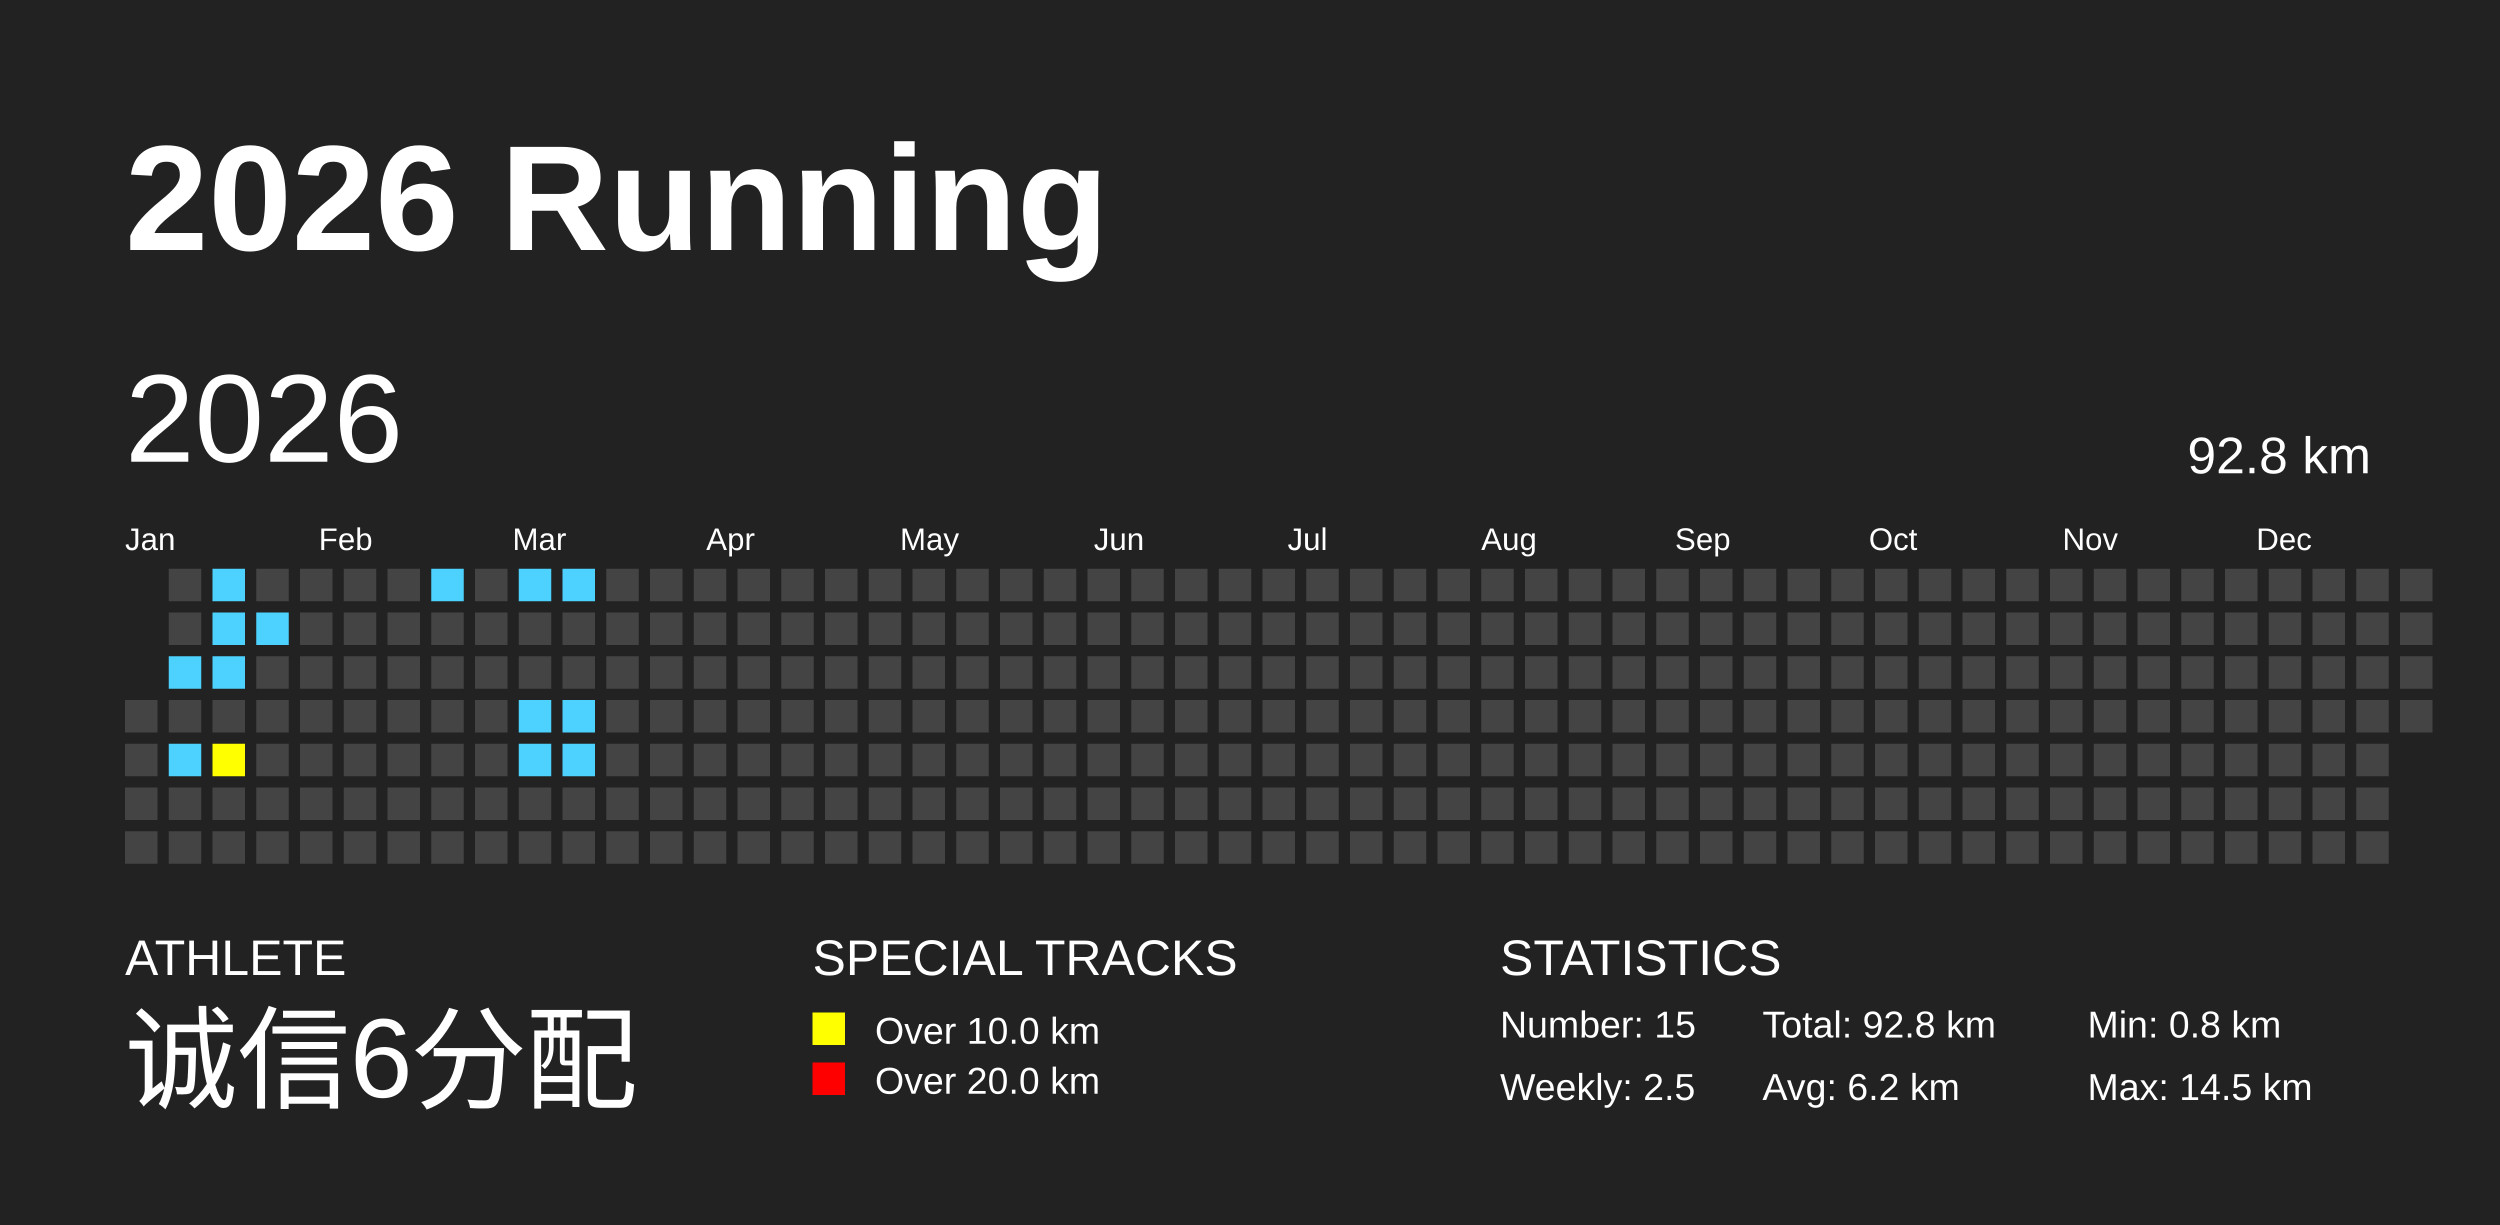
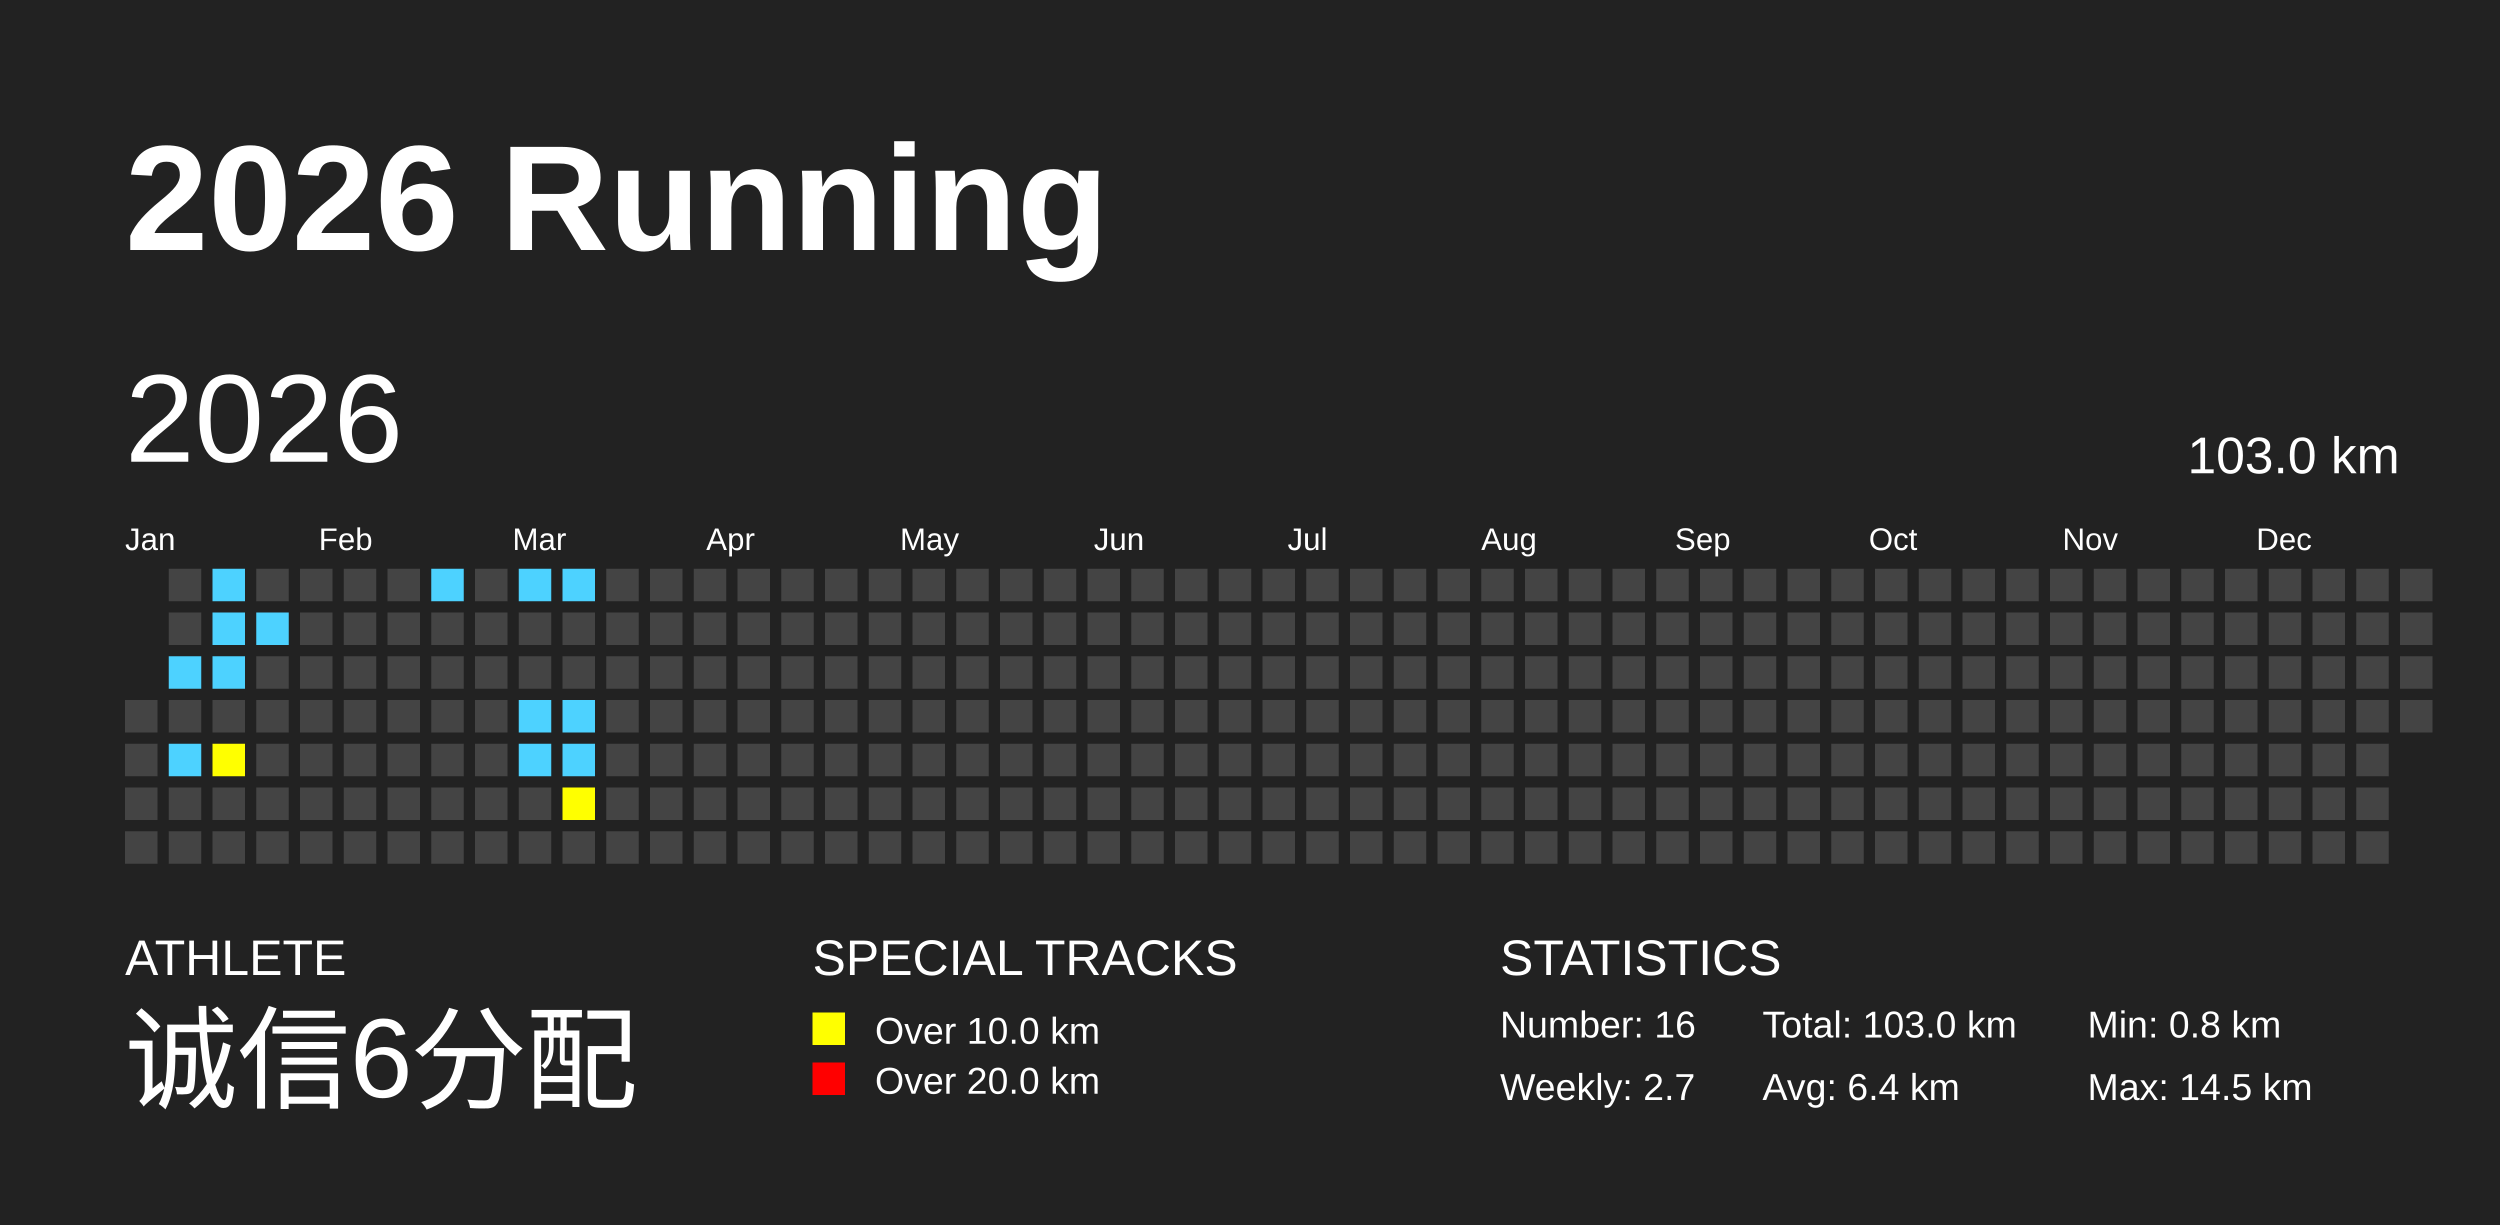
<svg xmlns="http://www.w3.org/2000/svg" baseProfile="full" height="98mm" version="1.1" viewBox="0,0,200,98" width="200mm">
  <defs />
  <rect fill="#222222" height="98" width="200" x="0" y="0" />
  <text fill="#FFFFFF" style="font-size:12px; font-family:Arial; font-weight:bold;" x="10" y="20">2026 Running</text>
  <text fill="#FFFFFF" style="font-size:4px; font-family:Arial" x="10" y="78">ATHLETE</text>
  <text fill="#FFFFFF" style="font-size:9px; font-family:Arial" x="10" y="88">诚信6分配</text>
  <text fill="#FFFFFF" style="font-size:4px; font-family:Arial" x="65" y="78">SPECIAL TRACKS</text>
  <rect fill="yellow" height="2.6" width="2.6" x="65" y="81" />
  <text fill="#FFFFFF" style="font-size:3px; font-family:Arial" x="70" y="83.5">Over 10.0 km</text>
  <rect fill="red" height="2.6" width="2.6" x="65" y="85" />
  <text fill="#FFFFFF" style="font-size:3px; font-family:Arial" x="70" y="87.5">Over 20.0 km</text>
  <text fill="#FFFFFF" style="font-size:4px; font-family:Arial" x="120" y="78">STATISTICS</text>
-   <text fill="#FFFFFF" style="font-size:3px; font-family:Arial" x="120" y="83">Number: 15</text>
-   <text fill="#FFFFFF" style="font-size:3px; font-family:Arial" x="120" y="88">Weekly: 2.5</text>
-   <text fill="#FFFFFF" style="font-size:3px; font-family:Arial" x="141" y="83">Total: 92.8 km</text>
-   <text fill="#FFFFFF" style="font-size:3px; font-family:Arial" x="141" y="88">Avg: 6.2 km</text>
+   <text fill="#FFFFFF" style="font-size:3px; font-family:Arial" x="120" y="83">Number: 16</text>
+   <text fill="#FFFFFF" style="font-size:3px; font-family:Arial" x="120" y="88">Weekly: 2.7</text>
+   <text fill="#FFFFFF" style="font-size:3px; font-family:Arial" x="141" y="83">Total: 103.0 km</text>
+   <text fill="#FFFFFF" style="font-size:3px; font-family:Arial" x="141" y="88">Avg: 6.4 km</text>
  <text fill="#FFFFFF" style="font-size:3px; font-family:Arial" x="167" y="83">Min: 0.8 km</text>
  <text fill="#FFFFFF" style="font-size:3px; font-family:Arial" x="167" y="88">Max: 14.5 km</text>
  <text dominant-baseline="hanging" fill="#FFFFFF" style="font-size:10.0px; font-family:Arial;" x="10" y="30">2026</text>
-   <text dominant-baseline="hanging" fill="#FFFFFF" style="font-size:4.125px; font-family:Arial;" x="175" y="35">92.8 km</text>
+   <text dominant-baseline="hanging" fill="#FFFFFF" style="font-size:4.125px; font-family:Arial;" x="175" y="35">103.0 km</text>
  <text fill="#FFFFFF" style="font-size:2.5px; font-family:Arial" x="10.0" y="44">Jan</text>
  <text fill="#FFFFFF" style="font-size:2.5px; font-family:Arial" x="25.5" y="44">Feb</text>
  <text fill="#FFFFFF" style="font-size:2.5px; font-family:Arial" x="41.0" y="44">Mar</text>
  <text fill="#FFFFFF" style="font-size:2.5px; font-family:Arial" x="56.5" y="44">Apr</text>
  <text fill="#FFFFFF" style="font-size:2.5px; font-family:Arial" x="72.0" y="44">May</text>
  <text fill="#FFFFFF" style="font-size:2.5px; font-family:Arial" x="87.5" y="44">Jun</text>
  <text fill="#FFFFFF" style="font-size:2.5px; font-family:Arial" x="103.0" y="44">Jul</text>
  <text fill="#FFFFFF" style="font-size:2.5px; font-family:Arial" x="118.5" y="44">Aug</text>
  <text fill="#FFFFFF" style="font-size:2.5px; font-family:Arial" x="134.0" y="44">Sep</text>
  <text fill="#FFFFFF" style="font-size:2.5px; font-family:Arial" x="149.5" y="44">Oct</text>
  <text fill="#FFFFFF" style="font-size:2.5px; font-family:Arial" x="165.0" y="44">Nov</text>
  <text fill="#FFFFFF" style="font-size:2.5px; font-family:Arial" x="180.5" y="44">Dec</text>
  <rect fill="#444444" height="2.6" width="2.6" x="10.0" y="56.0" />
  <rect fill="#444444" height="2.6" width="2.6" x="10.0" y="59.5" />
  <rect fill="#444444" height="2.6" width="2.6" x="10.0" y="63.0" />
  <rect fill="#444444" height="2.6" width="2.6" x="10.0" y="66.5" />
  <rect fill="#444444" height="2.6" width="2.6" x="13.5" y="45.5" />
  <rect fill="#444444" height="2.6" width="2.6" x="13.5" y="49.0" />
  <rect fill="#4DD2FF" height="2.6" width="2.6" x="13.5" y="52.5" />
  <rect fill="#444444" height="2.6" width="2.6" x="13.5" y="56.0" />
  <rect fill="#4DD2FF" height="2.6" width="2.6" x="13.5" y="59.5" />
  <rect fill="#444444" height="2.6" width="2.6" x="13.5" y="63.0" />
  <rect fill="#444444" height="2.6" width="2.6" x="13.5" y="66.5" />
  <rect fill="#4DD2FF" height="2.6" width="2.6" x="17.0" y="45.5" />
  <rect fill="#4DD2FF" height="2.6" width="2.6" x="17.0" y="49.0" />
  <rect fill="#4DD2FF" height="2.6" width="2.6" x="17.0" y="52.5" />
  <rect fill="#444444" height="2.6" width="2.6" x="17.0" y="56.0" />
  <rect fill="yellow" height="2.6" width="2.6" x="17.0" y="59.5" />
  <rect fill="#444444" height="2.6" width="2.6" x="17.0" y="63.0" />
  <rect fill="#444444" height="2.6" width="2.6" x="17.0" y="66.5" />
  <rect fill="#444444" height="2.6" width="2.6" x="20.5" y="45.5" />
  <rect fill="#4DD2FF" height="2.6" width="2.6" x="20.5" y="49.0" />
  <rect fill="#444444" height="2.6" width="2.6" x="20.5" y="52.5" />
  <rect fill="#444444" height="2.6" width="2.6" x="20.5" y="56.0" />
  <rect fill="#444444" height="2.6" width="2.6" x="20.5" y="59.5" />
  <rect fill="#444444" height="2.6" width="2.6" x="20.5" y="63.0" />
  <rect fill="#444444" height="2.6" width="2.6" x="20.5" y="66.5" />
  <rect fill="#444444" height="2.6" width="2.6" x="24.0" y="45.5" />
  <rect fill="#444444" height="2.6" width="2.6" x="24.0" y="49.0" />
  <rect fill="#444444" height="2.6" width="2.6" x="24.0" y="52.5" />
  <rect fill="#444444" height="2.6" width="2.6" x="24.0" y="56.0" />
  <rect fill="#444444" height="2.6" width="2.6" x="24.0" y="59.5" />
  <rect fill="#444444" height="2.6" width="2.6" x="24.0" y="63.0" />
  <rect fill="#444444" height="2.6" width="2.6" x="24.0" y="66.5" />
  <rect fill="#444444" height="2.6" width="2.6" x="27.5" y="45.5" />
  <rect fill="#444444" height="2.6" width="2.6" x="27.5" y="49.0" />
  <rect fill="#444444" height="2.6" width="2.6" x="27.5" y="52.5" />
  <rect fill="#444444" height="2.6" width="2.6" x="27.5" y="56.0" />
  <rect fill="#444444" height="2.6" width="2.6" x="27.5" y="59.5" />
  <rect fill="#444444" height="2.6" width="2.6" x="27.5" y="63.0" />
  <rect fill="#444444" height="2.6" width="2.6" x="27.5" y="66.5" />
  <rect fill="#444444" height="2.6" width="2.6" x="31.0" y="45.5" />
  <rect fill="#444444" height="2.6" width="2.6" x="31.0" y="49.0" />
  <rect fill="#444444" height="2.6" width="2.6" x="31.0" y="52.5" />
  <rect fill="#444444" height="2.6" width="2.6" x="31.0" y="56.0" />
  <rect fill="#444444" height="2.6" width="2.6" x="31.0" y="59.5" />
  <rect fill="#444444" height="2.6" width="2.6" x="31.0" y="63.0" />
  <rect fill="#444444" height="2.6" width="2.6" x="31.0" y="66.5" />
  <rect fill="#4DD2FF" height="2.6" width="2.6" x="34.5" y="45.5" />
  <rect fill="#444444" height="2.6" width="2.6" x="34.5" y="49.0" />
  <rect fill="#444444" height="2.6" width="2.6" x="34.5" y="52.5" />
  <rect fill="#444444" height="2.6" width="2.6" x="34.5" y="56.0" />
  <rect fill="#444444" height="2.6" width="2.6" x="34.5" y="59.5" />
  <rect fill="#444444" height="2.6" width="2.6" x="34.5" y="63.0" />
  <rect fill="#444444" height="2.6" width="2.6" x="34.5" y="66.5" />
  <rect fill="#444444" height="2.6" width="2.6" x="38.0" y="45.5" />
  <rect fill="#444444" height="2.6" width="2.6" x="38.0" y="49.0" />
  <rect fill="#444444" height="2.6" width="2.6" x="38.0" y="52.5" />
  <rect fill="#444444" height="2.6" width="2.6" x="38.0" y="56.0" />
  <rect fill="#444444" height="2.6" width="2.6" x="38.0" y="59.5" />
  <rect fill="#444444" height="2.6" width="2.6" x="38.0" y="63.0" />
  <rect fill="#444444" height="2.6" width="2.6" x="38.0" y="66.5" />
  <rect fill="#4DD2FF" height="2.6" width="2.6" x="41.5" y="45.5" />
  <rect fill="#444444" height="2.6" width="2.6" x="41.5" y="49.0" />
  <rect fill="#444444" height="2.6" width="2.6" x="41.5" y="52.5" />
  <rect fill="#4DD2FF" height="2.6" width="2.6" x="41.5" y="56.0" />
  <rect fill="#4DD2FF" height="2.6" width="2.6" x="41.5" y="59.5" />
  <rect fill="#444444" height="2.6" width="2.6" x="41.5" y="63.0" />
  <rect fill="#444444" height="2.6" width="2.6" x="41.5" y="66.5" />
  <rect fill="#4DD2FF" height="2.6" width="2.6" x="45.0" y="45.5" />
  <rect fill="#444444" height="2.6" width="2.6" x="45.0" y="49.0" />
  <rect fill="#444444" height="2.6" width="2.6" x="45.0" y="52.5" />
  <rect fill="#4DD2FF" height="2.6" width="2.6" x="45.0" y="56.0" />
  <rect fill="#4DD2FF" height="2.6" width="2.6" x="45.0" y="59.5" />
-   <rect fill="#444444" height="2.6" width="2.6" x="45.0" y="63.0" />
+   <rect fill="yellow" height="2.6" width="2.6" x="45.0" y="63.0" />
  <rect fill="#444444" height="2.6" width="2.6" x="45.0" y="66.5" />
  <rect fill="#444444" height="2.6" width="2.6" x="48.5" y="45.5" />
  <rect fill="#444444" height="2.6" width="2.6" x="48.5" y="49.0" />
  <rect fill="#444444" height="2.6" width="2.6" x="48.5" y="52.5" />
  <rect fill="#444444" height="2.6" width="2.6" x="48.5" y="56.0" />
  <rect fill="#444444" height="2.6" width="2.6" x="48.5" y="59.5" />
  <rect fill="#444444" height="2.6" width="2.6" x="48.5" y="63.0" />
  <rect fill="#444444" height="2.6" width="2.6" x="48.5" y="66.5" />
  <rect fill="#444444" height="2.6" width="2.6" x="52.0" y="45.5" />
  <rect fill="#444444" height="2.6" width="2.6" x="52.0" y="49.0" />
  <rect fill="#444444" height="2.6" width="2.6" x="52.0" y="52.5" />
  <rect fill="#444444" height="2.6" width="2.6" x="52.0" y="56.0" />
  <rect fill="#444444" height="2.6" width="2.6" x="52.0" y="59.5" />
  <rect fill="#444444" height="2.6" width="2.6" x="52.0" y="63.0" />
  <rect fill="#444444" height="2.6" width="2.6" x="52.0" y="66.5" />
  <rect fill="#444444" height="2.6" width="2.6" x="55.5" y="45.5" />
  <rect fill="#444444" height="2.6" width="2.6" x="55.5" y="49.0" />
  <rect fill="#444444" height="2.6" width="2.6" x="55.5" y="52.5" />
  <rect fill="#444444" height="2.6" width="2.6" x="55.5" y="56.0" />
  <rect fill="#444444" height="2.6" width="2.6" x="55.5" y="59.5" />
  <rect fill="#444444" height="2.6" width="2.6" x="55.5" y="63.0" />
  <rect fill="#444444" height="2.6" width="2.6" x="55.5" y="66.5" />
  <rect fill="#444444" height="2.6" width="2.6" x="59.0" y="45.5" />
  <rect fill="#444444" height="2.6" width="2.6" x="59.0" y="49.0" />
  <rect fill="#444444" height="2.6" width="2.6" x="59.0" y="52.5" />
  <rect fill="#444444" height="2.6" width="2.6" x="59.0" y="56.0" />
  <rect fill="#444444" height="2.6" width="2.6" x="59.0" y="59.5" />
  <rect fill="#444444" height="2.6" width="2.6" x="59.0" y="63.0" />
  <rect fill="#444444" height="2.6" width="2.6" x="59.0" y="66.5" />
  <rect fill="#444444" height="2.6" width="2.6" x="62.5" y="45.5" />
  <rect fill="#444444" height="2.6" width="2.6" x="62.5" y="49.0" />
  <rect fill="#444444" height="2.6" width="2.6" x="62.5" y="52.5" />
  <rect fill="#444444" height="2.6" width="2.6" x="62.5" y="56.0" />
  <rect fill="#444444" height="2.6" width="2.6" x="62.5" y="59.5" />
  <rect fill="#444444" height="2.6" width="2.6" x="62.5" y="63.0" />
  <rect fill="#444444" height="2.6" width="2.6" x="62.5" y="66.5" />
  <rect fill="#444444" height="2.6" width="2.6" x="66.0" y="45.5" />
  <rect fill="#444444" height="2.6" width="2.6" x="66.0" y="49.0" />
  <rect fill="#444444" height="2.6" width="2.6" x="66.0" y="52.5" />
  <rect fill="#444444" height="2.6" width="2.6" x="66.0" y="56.0" />
  <rect fill="#444444" height="2.6" width="2.6" x="66.0" y="59.5" />
  <rect fill="#444444" height="2.6" width="2.6" x="66.0" y="63.0" />
  <rect fill="#444444" height="2.6" width="2.6" x="66.0" y="66.5" />
  <rect fill="#444444" height="2.6" width="2.6" x="69.5" y="45.5" />
  <rect fill="#444444" height="2.6" width="2.6" x="69.5" y="49.0" />
  <rect fill="#444444" height="2.6" width="2.6" x="69.5" y="52.5" />
  <rect fill="#444444" height="2.6" width="2.6" x="69.5" y="56.0" />
  <rect fill="#444444" height="2.6" width="2.6" x="69.5" y="59.5" />
  <rect fill="#444444" height="2.6" width="2.6" x="69.5" y="63.0" />
  <rect fill="#444444" height="2.6" width="2.6" x="69.5" y="66.5" />
  <rect fill="#444444" height="2.6" width="2.6" x="73.0" y="45.5" />
  <rect fill="#444444" height="2.6" width="2.6" x="73.0" y="49.0" />
  <rect fill="#444444" height="2.6" width="2.6" x="73.0" y="52.5" />
  <rect fill="#444444" height="2.6" width="2.6" x="73.0" y="56.0" />
  <rect fill="#444444" height="2.6" width="2.6" x="73.0" y="59.5" />
  <rect fill="#444444" height="2.6" width="2.6" x="73.0" y="63.0" />
  <rect fill="#444444" height="2.6" width="2.6" x="73.0" y="66.5" />
  <rect fill="#444444" height="2.6" width="2.6" x="76.5" y="45.5" />
  <rect fill="#444444" height="2.6" width="2.6" x="76.5" y="49.0" />
  <rect fill="#444444" height="2.6" width="2.6" x="76.5" y="52.5" />
  <rect fill="#444444" height="2.6" width="2.6" x="76.5" y="56.0" />
  <rect fill="#444444" height="2.6" width="2.6" x="76.5" y="59.5" />
  <rect fill="#444444" height="2.6" width="2.6" x="76.5" y="63.0" />
  <rect fill="#444444" height="2.6" width="2.6" x="76.5" y="66.5" />
  <rect fill="#444444" height="2.6" width="2.6" x="80.0" y="45.5" />
  <rect fill="#444444" height="2.6" width="2.6" x="80.0" y="49.0" />
  <rect fill="#444444" height="2.6" width="2.6" x="80.0" y="52.5" />
  <rect fill="#444444" height="2.6" width="2.6" x="80.0" y="56.0" />
  <rect fill="#444444" height="2.6" width="2.6" x="80.0" y="59.5" />
  <rect fill="#444444" height="2.6" width="2.6" x="80.0" y="63.0" />
  <rect fill="#444444" height="2.6" width="2.6" x="80.0" y="66.5" />
  <rect fill="#444444" height="2.6" width="2.6" x="83.5" y="45.5" />
  <rect fill="#444444" height="2.6" width="2.6" x="83.5" y="49.0" />
  <rect fill="#444444" height="2.6" width="2.6" x="83.5" y="52.5" />
  <rect fill="#444444" height="2.6" width="2.6" x="83.5" y="56.0" />
  <rect fill="#444444" height="2.6" width="2.6" x="83.5" y="59.5" />
  <rect fill="#444444" height="2.6" width="2.6" x="83.5" y="63.0" />
  <rect fill="#444444" height="2.6" width="2.6" x="83.5" y="66.5" />
  <rect fill="#444444" height="2.6" width="2.6" x="87.0" y="45.5" />
  <rect fill="#444444" height="2.6" width="2.6" x="87.0" y="49.0" />
  <rect fill="#444444" height="2.6" width="2.6" x="87.0" y="52.5" />
  <rect fill="#444444" height="2.6" width="2.6" x="87.0" y="56.0" />
  <rect fill="#444444" height="2.6" width="2.6" x="87.0" y="59.5" />
  <rect fill="#444444" height="2.6" width="2.6" x="87.0" y="63.0" />
  <rect fill="#444444" height="2.6" width="2.6" x="87.0" y="66.5" />
  <rect fill="#444444" height="2.6" width="2.6" x="90.5" y="45.5" />
  <rect fill="#444444" height="2.6" width="2.6" x="90.5" y="49.0" />
  <rect fill="#444444" height="2.6" width="2.6" x="90.5" y="52.5" />
  <rect fill="#444444" height="2.6" width="2.6" x="90.5" y="56.0" />
  <rect fill="#444444" height="2.6" width="2.6" x="90.5" y="59.5" />
  <rect fill="#444444" height="2.6" width="2.6" x="90.5" y="63.0" />
  <rect fill="#444444" height="2.6" width="2.6" x="90.5" y="66.5" />
  <rect fill="#444444" height="2.6" width="2.6" x="94.0" y="45.5" />
  <rect fill="#444444" height="2.6" width="2.6" x="94.0" y="49.0" />
  <rect fill="#444444" height="2.6" width="2.6" x="94.0" y="52.5" />
  <rect fill="#444444" height="2.6" width="2.6" x="94.0" y="56.0" />
  <rect fill="#444444" height="2.6" width="2.6" x="94.0" y="59.5" />
  <rect fill="#444444" height="2.6" width="2.6" x="94.0" y="63.0" />
  <rect fill="#444444" height="2.6" width="2.6" x="94.0" y="66.5" />
  <rect fill="#444444" height="2.6" width="2.6" x="97.5" y="45.5" />
  <rect fill="#444444" height="2.6" width="2.6" x="97.5" y="49.0" />
  <rect fill="#444444" height="2.6" width="2.6" x="97.5" y="52.5" />
  <rect fill="#444444" height="2.6" width="2.6" x="97.5" y="56.0" />
  <rect fill="#444444" height="2.6" width="2.6" x="97.5" y="59.5" />
  <rect fill="#444444" height="2.6" width="2.6" x="97.5" y="63.0" />
  <rect fill="#444444" height="2.6" width="2.6" x="97.5" y="66.5" />
  <rect fill="#444444" height="2.6" width="2.6" x="101.0" y="45.5" />
  <rect fill="#444444" height="2.6" width="2.6" x="101.0" y="49.0" />
  <rect fill="#444444" height="2.6" width="2.6" x="101.0" y="52.5" />
  <rect fill="#444444" height="2.6" width="2.6" x="101.0" y="56.0" />
  <rect fill="#444444" height="2.6" width="2.6" x="101.0" y="59.5" />
  <rect fill="#444444" height="2.6" width="2.6" x="101.0" y="63.0" />
  <rect fill="#444444" height="2.6" width="2.6" x="101.0" y="66.5" />
  <rect fill="#444444" height="2.6" width="2.6" x="104.5" y="45.5" />
  <rect fill="#444444" height="2.6" width="2.6" x="104.5" y="49.0" />
  <rect fill="#444444" height="2.6" width="2.6" x="104.5" y="52.5" />
  <rect fill="#444444" height="2.6" width="2.6" x="104.5" y="56.0" />
  <rect fill="#444444" height="2.6" width="2.6" x="104.5" y="59.5" />
  <rect fill="#444444" height="2.6" width="2.6" x="104.5" y="63.0" />
  <rect fill="#444444" height="2.6" width="2.6" x="104.5" y="66.5" />
  <rect fill="#444444" height="2.6" width="2.6" x="108.0" y="45.5" />
  <rect fill="#444444" height="2.6" width="2.6" x="108.0" y="49.0" />
  <rect fill="#444444" height="2.6" width="2.6" x="108.0" y="52.5" />
  <rect fill="#444444" height="2.6" width="2.6" x="108.0" y="56.0" />
  <rect fill="#444444" height="2.6" width="2.6" x="108.0" y="59.5" />
  <rect fill="#444444" height="2.6" width="2.6" x="108.0" y="63.0" />
  <rect fill="#444444" height="2.6" width="2.6" x="108.0" y="66.5" />
  <rect fill="#444444" height="2.6" width="2.6" x="111.5" y="45.5" />
  <rect fill="#444444" height="2.6" width="2.6" x="111.5" y="49.0" />
  <rect fill="#444444" height="2.6" width="2.6" x="111.5" y="52.5" />
  <rect fill="#444444" height="2.6" width="2.6" x="111.5" y="56.0" />
  <rect fill="#444444" height="2.6" width="2.6" x="111.5" y="59.5" />
  <rect fill="#444444" height="2.6" width="2.6" x="111.5" y="63.0" />
  <rect fill="#444444" height="2.6" width="2.6" x="111.5" y="66.5" />
  <rect fill="#444444" height="2.6" width="2.6" x="115.0" y="45.5" />
  <rect fill="#444444" height="2.6" width="2.6" x="115.0" y="49.0" />
  <rect fill="#444444" height="2.6" width="2.6" x="115.0" y="52.5" />
  <rect fill="#444444" height="2.6" width="2.6" x="115.0" y="56.0" />
  <rect fill="#444444" height="2.6" width="2.6" x="115.0" y="59.5" />
  <rect fill="#444444" height="2.6" width="2.6" x="115.0" y="63.0" />
  <rect fill="#444444" height="2.6" width="2.6" x="115.0" y="66.5" />
  <rect fill="#444444" height="2.6" width="2.6" x="118.5" y="45.5" />
  <rect fill="#444444" height="2.6" width="2.6" x="118.5" y="49.0" />
  <rect fill="#444444" height="2.6" width="2.6" x="118.5" y="52.5" />
  <rect fill="#444444" height="2.6" width="2.6" x="118.5" y="56.0" />
  <rect fill="#444444" height="2.6" width="2.6" x="118.5" y="59.5" />
  <rect fill="#444444" height="2.6" width="2.6" x="118.5" y="63.0" />
  <rect fill="#444444" height="2.6" width="2.6" x="118.5" y="66.5" />
  <rect fill="#444444" height="2.6" width="2.6" x="122.0" y="45.5" />
  <rect fill="#444444" height="2.6" width="2.6" x="122.0" y="49.0" />
  <rect fill="#444444" height="2.6" width="2.6" x="122.0" y="52.5" />
  <rect fill="#444444" height="2.6" width="2.6" x="122.0" y="56.0" />
  <rect fill="#444444" height="2.6" width="2.6" x="122.0" y="59.5" />
  <rect fill="#444444" height="2.6" width="2.6" x="122.0" y="63.0" />
  <rect fill="#444444" height="2.6" width="2.6" x="122.0" y="66.5" />
  <rect fill="#444444" height="2.6" width="2.6" x="125.5" y="45.5" />
  <rect fill="#444444" height="2.6" width="2.6" x="125.5" y="49.0" />
  <rect fill="#444444" height="2.6" width="2.6" x="125.5" y="52.5" />
  <rect fill="#444444" height="2.6" width="2.6" x="125.5" y="56.0" />
  <rect fill="#444444" height="2.6" width="2.6" x="125.5" y="59.5" />
  <rect fill="#444444" height="2.6" width="2.6" x="125.5" y="63.0" />
  <rect fill="#444444" height="2.6" width="2.6" x="125.5" y="66.5" />
  <rect fill="#444444" height="2.6" width="2.6" x="129.0" y="45.5" />
  <rect fill="#444444" height="2.6" width="2.6" x="129.0" y="49.0" />
  <rect fill="#444444" height="2.6" width="2.6" x="129.0" y="52.5" />
  <rect fill="#444444" height="2.6" width="2.6" x="129.0" y="56.0" />
  <rect fill="#444444" height="2.6" width="2.6" x="129.0" y="59.5" />
  <rect fill="#444444" height="2.6" width="2.6" x="129.0" y="63.0" />
  <rect fill="#444444" height="2.6" width="2.6" x="129.0" y="66.5" />
  <rect fill="#444444" height="2.6" width="2.6" x="132.5" y="45.5" />
  <rect fill="#444444" height="2.6" width="2.6" x="132.5" y="49.0" />
  <rect fill="#444444" height="2.6" width="2.6" x="132.5" y="52.5" />
  <rect fill="#444444" height="2.6" width="2.6" x="132.5" y="56.0" />
  <rect fill="#444444" height="2.6" width="2.6" x="132.5" y="59.5" />
  <rect fill="#444444" height="2.6" width="2.6" x="132.5" y="63.0" />
  <rect fill="#444444" height="2.6" width="2.6" x="132.5" y="66.5" />
  <rect fill="#444444" height="2.6" width="2.6" x="136.0" y="45.5" />
  <rect fill="#444444" height="2.6" width="2.6" x="136.0" y="49.0" />
  <rect fill="#444444" height="2.6" width="2.6" x="136.0" y="52.5" />
  <rect fill="#444444" height="2.6" width="2.6" x="136.0" y="56.0" />
  <rect fill="#444444" height="2.6" width="2.6" x="136.0" y="59.5" />
  <rect fill="#444444" height="2.6" width="2.6" x="136.0" y="63.0" />
  <rect fill="#444444" height="2.6" width="2.6" x="136.0" y="66.5" />
  <rect fill="#444444" height="2.6" width="2.6" x="139.5" y="45.5" />
  <rect fill="#444444" height="2.6" width="2.6" x="139.5" y="49.0" />
  <rect fill="#444444" height="2.6" width="2.6" x="139.5" y="52.5" />
  <rect fill="#444444" height="2.6" width="2.6" x="139.5" y="56.0" />
  <rect fill="#444444" height="2.6" width="2.6" x="139.5" y="59.5" />
  <rect fill="#444444" height="2.6" width="2.6" x="139.5" y="63.0" />
  <rect fill="#444444" height="2.6" width="2.6" x="139.5" y="66.5" />
  <rect fill="#444444" height="2.6" width="2.6" x="143.0" y="45.5" />
  <rect fill="#444444" height="2.6" width="2.6" x="143.0" y="49.0" />
  <rect fill="#444444" height="2.6" width="2.6" x="143.0" y="52.5" />
  <rect fill="#444444" height="2.6" width="2.6" x="143.0" y="56.0" />
  <rect fill="#444444" height="2.6" width="2.6" x="143.0" y="59.5" />
  <rect fill="#444444" height="2.6" width="2.6" x="143.0" y="63.0" />
  <rect fill="#444444" height="2.6" width="2.6" x="143.0" y="66.5" />
  <rect fill="#444444" height="2.6" width="2.6" x="146.5" y="45.5" />
  <rect fill="#444444" height="2.6" width="2.6" x="146.5" y="49.0" />
  <rect fill="#444444" height="2.6" width="2.6" x="146.5" y="52.5" />
  <rect fill="#444444" height="2.6" width="2.6" x="146.5" y="56.0" />
  <rect fill="#444444" height="2.6" width="2.6" x="146.5" y="59.5" />
  <rect fill="#444444" height="2.6" width="2.6" x="146.5" y="63.0" />
  <rect fill="#444444" height="2.6" width="2.6" x="146.5" y="66.5" />
  <rect fill="#444444" height="2.6" width="2.6" x="150.0" y="45.5" />
  <rect fill="#444444" height="2.6" width="2.6" x="150.0" y="49.0" />
  <rect fill="#444444" height="2.6" width="2.6" x="150.0" y="52.5" />
  <rect fill="#444444" height="2.6" width="2.6" x="150.0" y="56.0" />
  <rect fill="#444444" height="2.6" width="2.6" x="150.0" y="59.5" />
  <rect fill="#444444" height="2.6" width="2.6" x="150.0" y="63.0" />
  <rect fill="#444444" height="2.6" width="2.6" x="150.0" y="66.5" />
  <rect fill="#444444" height="2.6" width="2.6" x="153.5" y="45.5" />
  <rect fill="#444444" height="2.6" width="2.6" x="153.5" y="49.0" />
  <rect fill="#444444" height="2.6" width="2.6" x="153.5" y="52.5" />
  <rect fill="#444444" height="2.6" width="2.6" x="153.5" y="56.0" />
  <rect fill="#444444" height="2.6" width="2.6" x="153.5" y="59.5" />
  <rect fill="#444444" height="2.6" width="2.6" x="153.5" y="63.0" />
  <rect fill="#444444" height="2.6" width="2.6" x="153.5" y="66.5" />
  <rect fill="#444444" height="2.6" width="2.6" x="157.0" y="45.5" />
  <rect fill="#444444" height="2.6" width="2.6" x="157.0" y="49.0" />
  <rect fill="#444444" height="2.6" width="2.6" x="157.0" y="52.5" />
  <rect fill="#444444" height="2.6" width="2.6" x="157.0" y="56.0" />
  <rect fill="#444444" height="2.6" width="2.6" x="157.0" y="59.5" />
  <rect fill="#444444" height="2.6" width="2.6" x="157.0" y="63.0" />
  <rect fill="#444444" height="2.6" width="2.6" x="157.0" y="66.5" />
  <rect fill="#444444" height="2.6" width="2.6" x="160.5" y="45.5" />
  <rect fill="#444444" height="2.6" width="2.6" x="160.5" y="49.0" />
  <rect fill="#444444" height="2.6" width="2.6" x="160.5" y="52.5" />
  <rect fill="#444444" height="2.6" width="2.6" x="160.5" y="56.0" />
  <rect fill="#444444" height="2.6" width="2.6" x="160.5" y="59.5" />
  <rect fill="#444444" height="2.6" width="2.6" x="160.5" y="63.0" />
  <rect fill="#444444" height="2.6" width="2.6" x="160.5" y="66.5" />
  <rect fill="#444444" height="2.6" width="2.6" x="164.0" y="45.5" />
  <rect fill="#444444" height="2.6" width="2.6" x="164.0" y="49.0" />
  <rect fill="#444444" height="2.6" width="2.6" x="164.0" y="52.5" />
  <rect fill="#444444" height="2.6" width="2.6" x="164.0" y="56.0" />
  <rect fill="#444444" height="2.6" width="2.6" x="164.0" y="59.5" />
  <rect fill="#444444" height="2.6" width="2.6" x="164.0" y="63.0" />
  <rect fill="#444444" height="2.6" width="2.6" x="164.0" y="66.5" />
  <rect fill="#444444" height="2.6" width="2.6" x="167.5" y="45.5" />
  <rect fill="#444444" height="2.6" width="2.6" x="167.5" y="49.0" />
  <rect fill="#444444" height="2.6" width="2.6" x="167.5" y="52.5" />
  <rect fill="#444444" height="2.6" width="2.6" x="167.5" y="56.0" />
  <rect fill="#444444" height="2.6" width="2.6" x="167.5" y="59.5" />
  <rect fill="#444444" height="2.6" width="2.6" x="167.5" y="63.0" />
  <rect fill="#444444" height="2.6" width="2.6" x="167.5" y="66.5" />
  <rect fill="#444444" height="2.6" width="2.6" x="171.0" y="45.5" />
  <rect fill="#444444" height="2.6" width="2.6" x="171.0" y="49.0" />
  <rect fill="#444444" height="2.6" width="2.6" x="171.0" y="52.5" />
  <rect fill="#444444" height="2.6" width="2.6" x="171.0" y="56.0" />
  <rect fill="#444444" height="2.6" width="2.6" x="171.0" y="59.5" />
  <rect fill="#444444" height="2.6" width="2.6" x="171.0" y="63.0" />
  <rect fill="#444444" height="2.6" width="2.6" x="171.0" y="66.5" />
  <rect fill="#444444" height="2.6" width="2.6" x="174.5" y="45.5" />
  <rect fill="#444444" height="2.6" width="2.6" x="174.5" y="49.0" />
  <rect fill="#444444" height="2.6" width="2.6" x="174.5" y="52.5" />
  <rect fill="#444444" height="2.6" width="2.6" x="174.5" y="56.0" />
  <rect fill="#444444" height="2.6" width="2.6" x="174.5" y="59.5" />
  <rect fill="#444444" height="2.6" width="2.6" x="174.5" y="63.0" />
  <rect fill="#444444" height="2.6" width="2.6" x="174.5" y="66.5" />
  <rect fill="#444444" height="2.6" width="2.6" x="178.0" y="45.5" />
  <rect fill="#444444" height="2.6" width="2.6" x="178.0" y="49.0" />
  <rect fill="#444444" height="2.6" width="2.6" x="178.0" y="52.5" />
  <rect fill="#444444" height="2.6" width="2.6" x="178.0" y="56.0" />
  <rect fill="#444444" height="2.6" width="2.6" x="178.0" y="59.5" />
  <rect fill="#444444" height="2.6" width="2.6" x="178.0" y="63.0" />
  <rect fill="#444444" height="2.6" width="2.6" x="178.0" y="66.5" />
  <rect fill="#444444" height="2.6" width="2.6" x="181.5" y="45.5" />
  <rect fill="#444444" height="2.6" width="2.6" x="181.5" y="49.0" />
  <rect fill="#444444" height="2.6" width="2.6" x="181.5" y="52.5" />
  <rect fill="#444444" height="2.6" width="2.6" x="181.5" y="56.0" />
  <rect fill="#444444" height="2.6" width="2.6" x="181.5" y="59.5" />
  <rect fill="#444444" height="2.6" width="2.6" x="181.5" y="63.0" />
  <rect fill="#444444" height="2.6" width="2.6" x="181.5" y="66.5" />
  <rect fill="#444444" height="2.6" width="2.6" x="185.0" y="45.5" />
  <rect fill="#444444" height="2.6" width="2.6" x="185.0" y="49.0" />
  <rect fill="#444444" height="2.6" width="2.6" x="185.0" y="52.5" />
  <rect fill="#444444" height="2.6" width="2.6" x="185.0" y="56.0" />
  <rect fill="#444444" height="2.6" width="2.6" x="185.0" y="59.5" />
  <rect fill="#444444" height="2.6" width="2.6" x="185.0" y="63.0" />
  <rect fill="#444444" height="2.6" width="2.6" x="185.0" y="66.5" />
  <rect fill="#444444" height="2.6" width="2.6" x="188.5" y="45.5" />
  <rect fill="#444444" height="2.6" width="2.6" x="188.5" y="49.0" />
  <rect fill="#444444" height="2.6" width="2.6" x="188.5" y="52.5" />
  <rect fill="#444444" height="2.6" width="2.6" x="188.5" y="56.0" />
  <rect fill="#444444" height="2.6" width="2.6" x="188.5" y="59.5" />
  <rect fill="#444444" height="2.6" width="2.6" x="188.5" y="63.0" />
  <rect fill="#444444" height="2.6" width="2.6" x="188.5" y="66.5" />
  <rect fill="#444444" height="2.6" width="2.6" x="192.0" y="45.5" />
  <rect fill="#444444" height="2.6" width="2.6" x="192.0" y="49.0" />
  <rect fill="#444444" height="2.6" width="2.6" x="192.0" y="52.5" />
  <rect fill="#444444" height="2.6" width="2.6" x="192.0" y="56.0" />
</svg>
